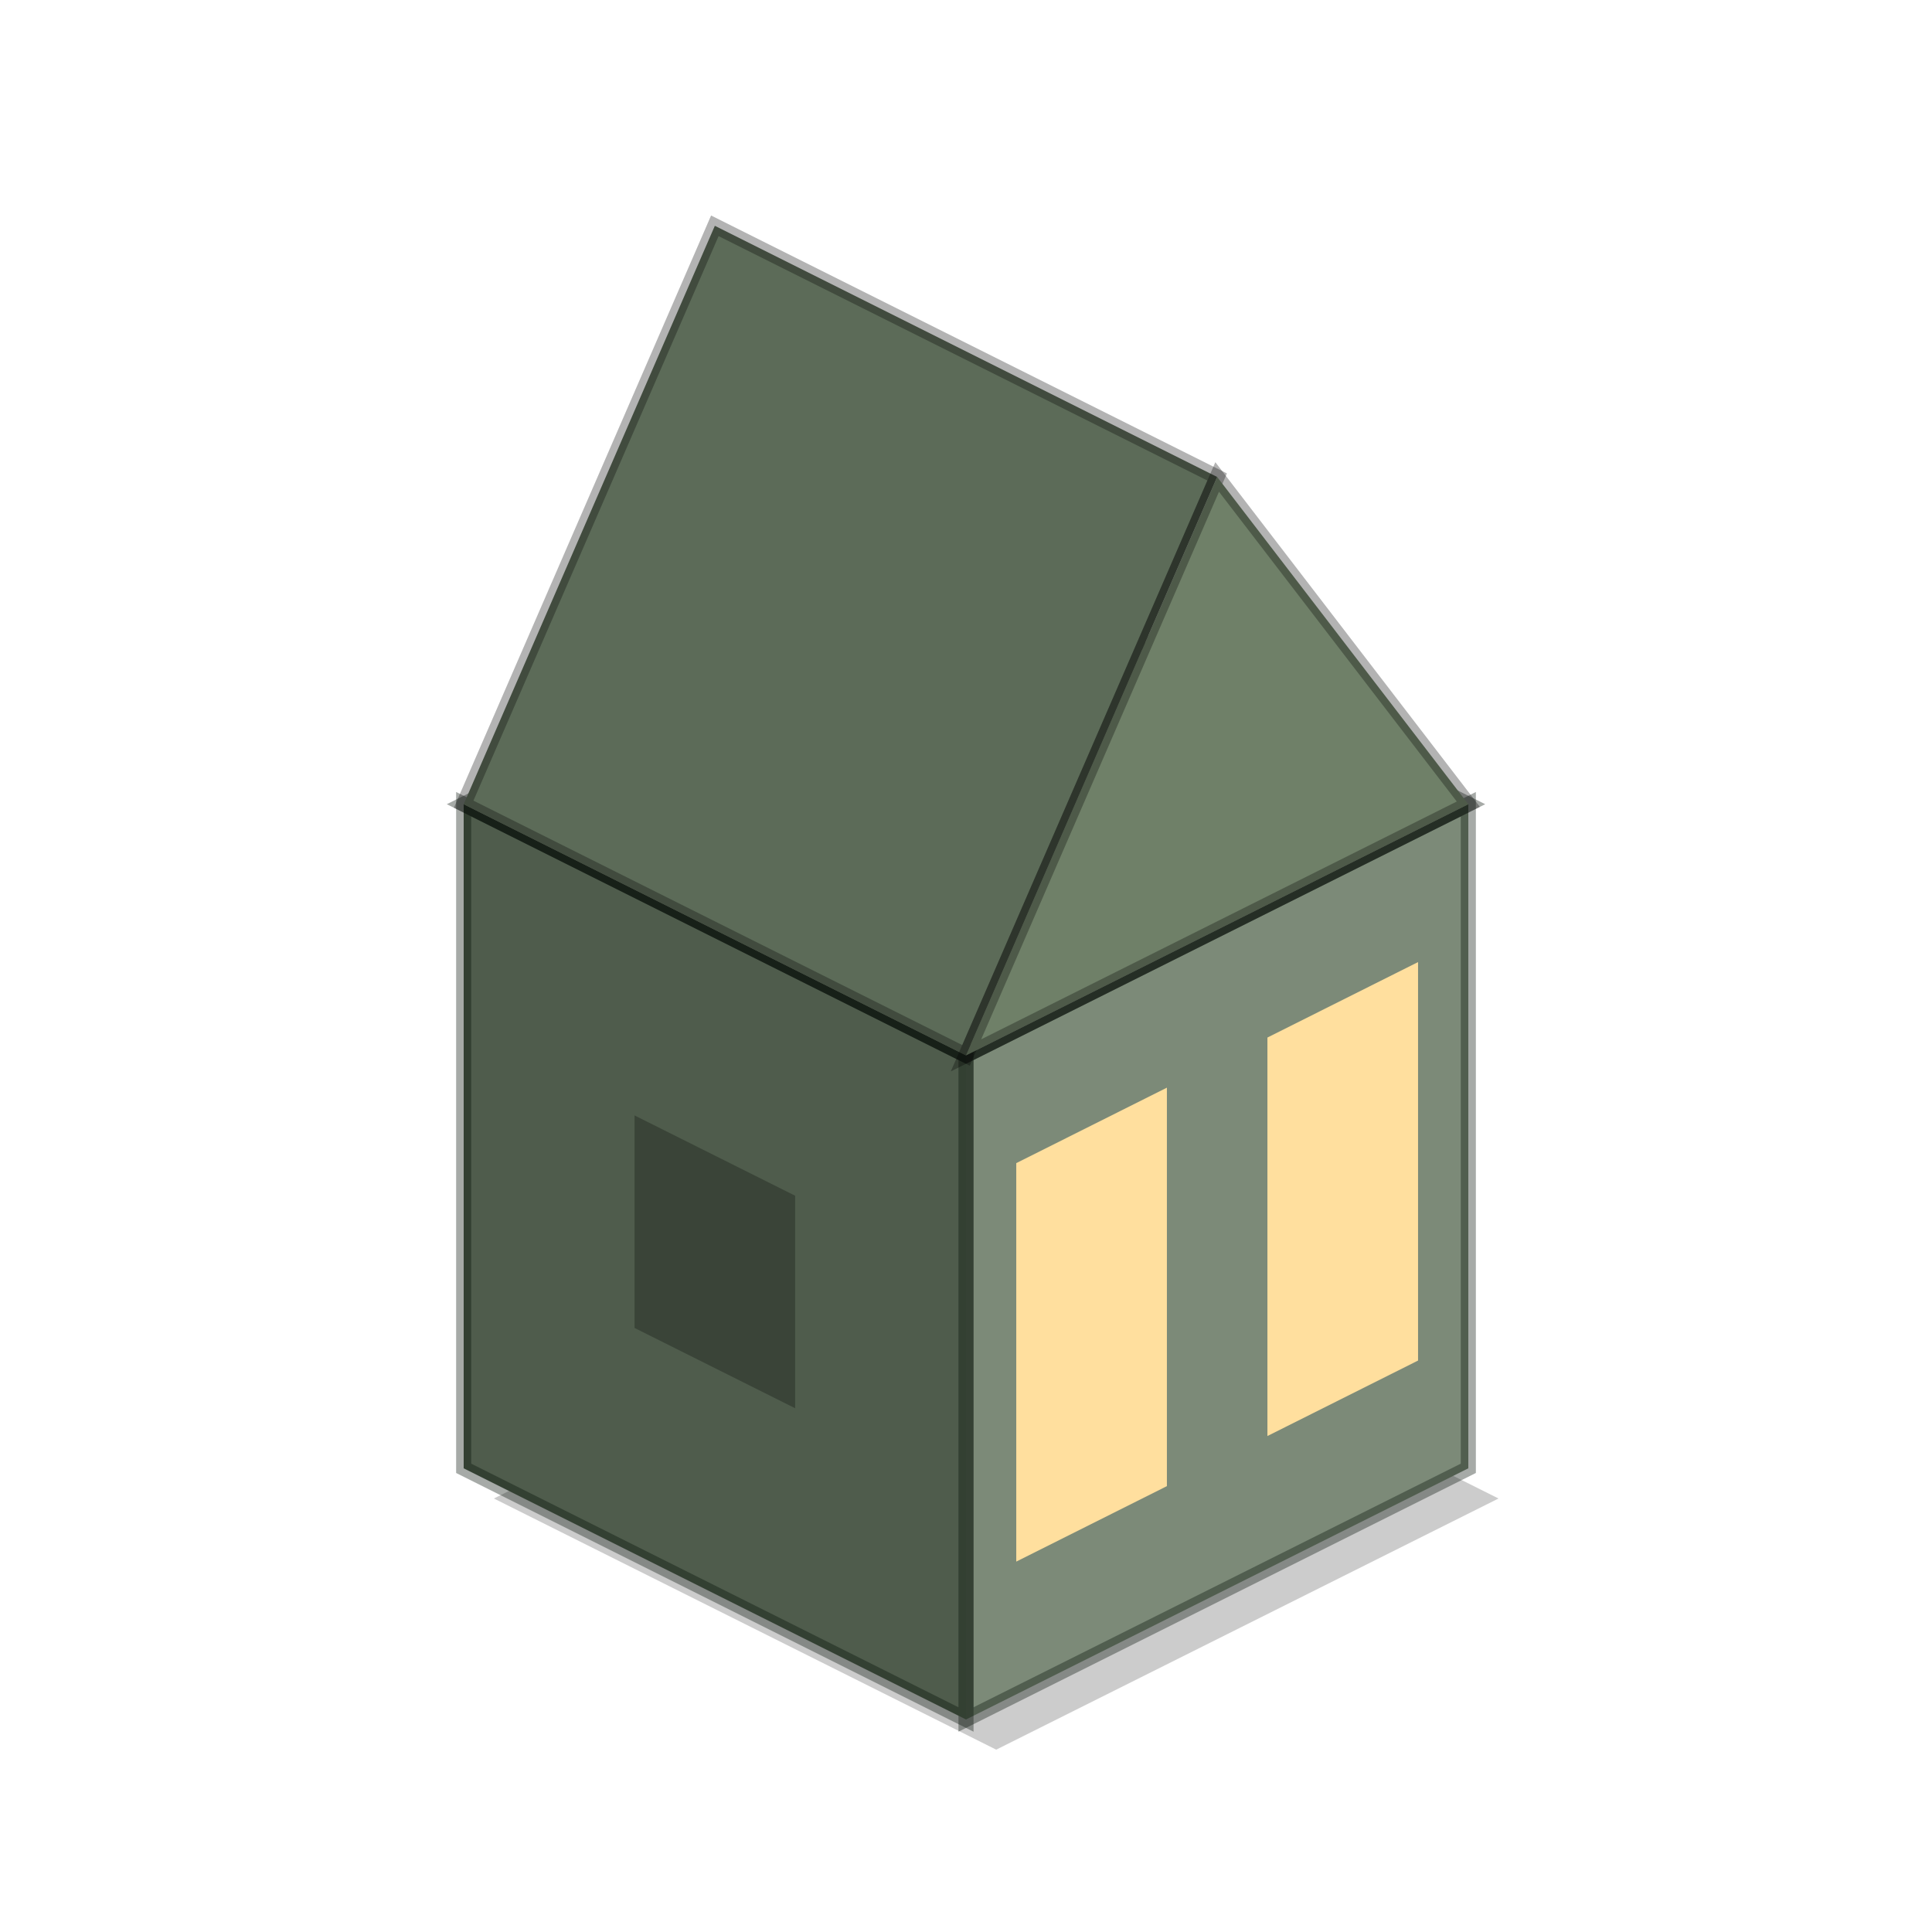
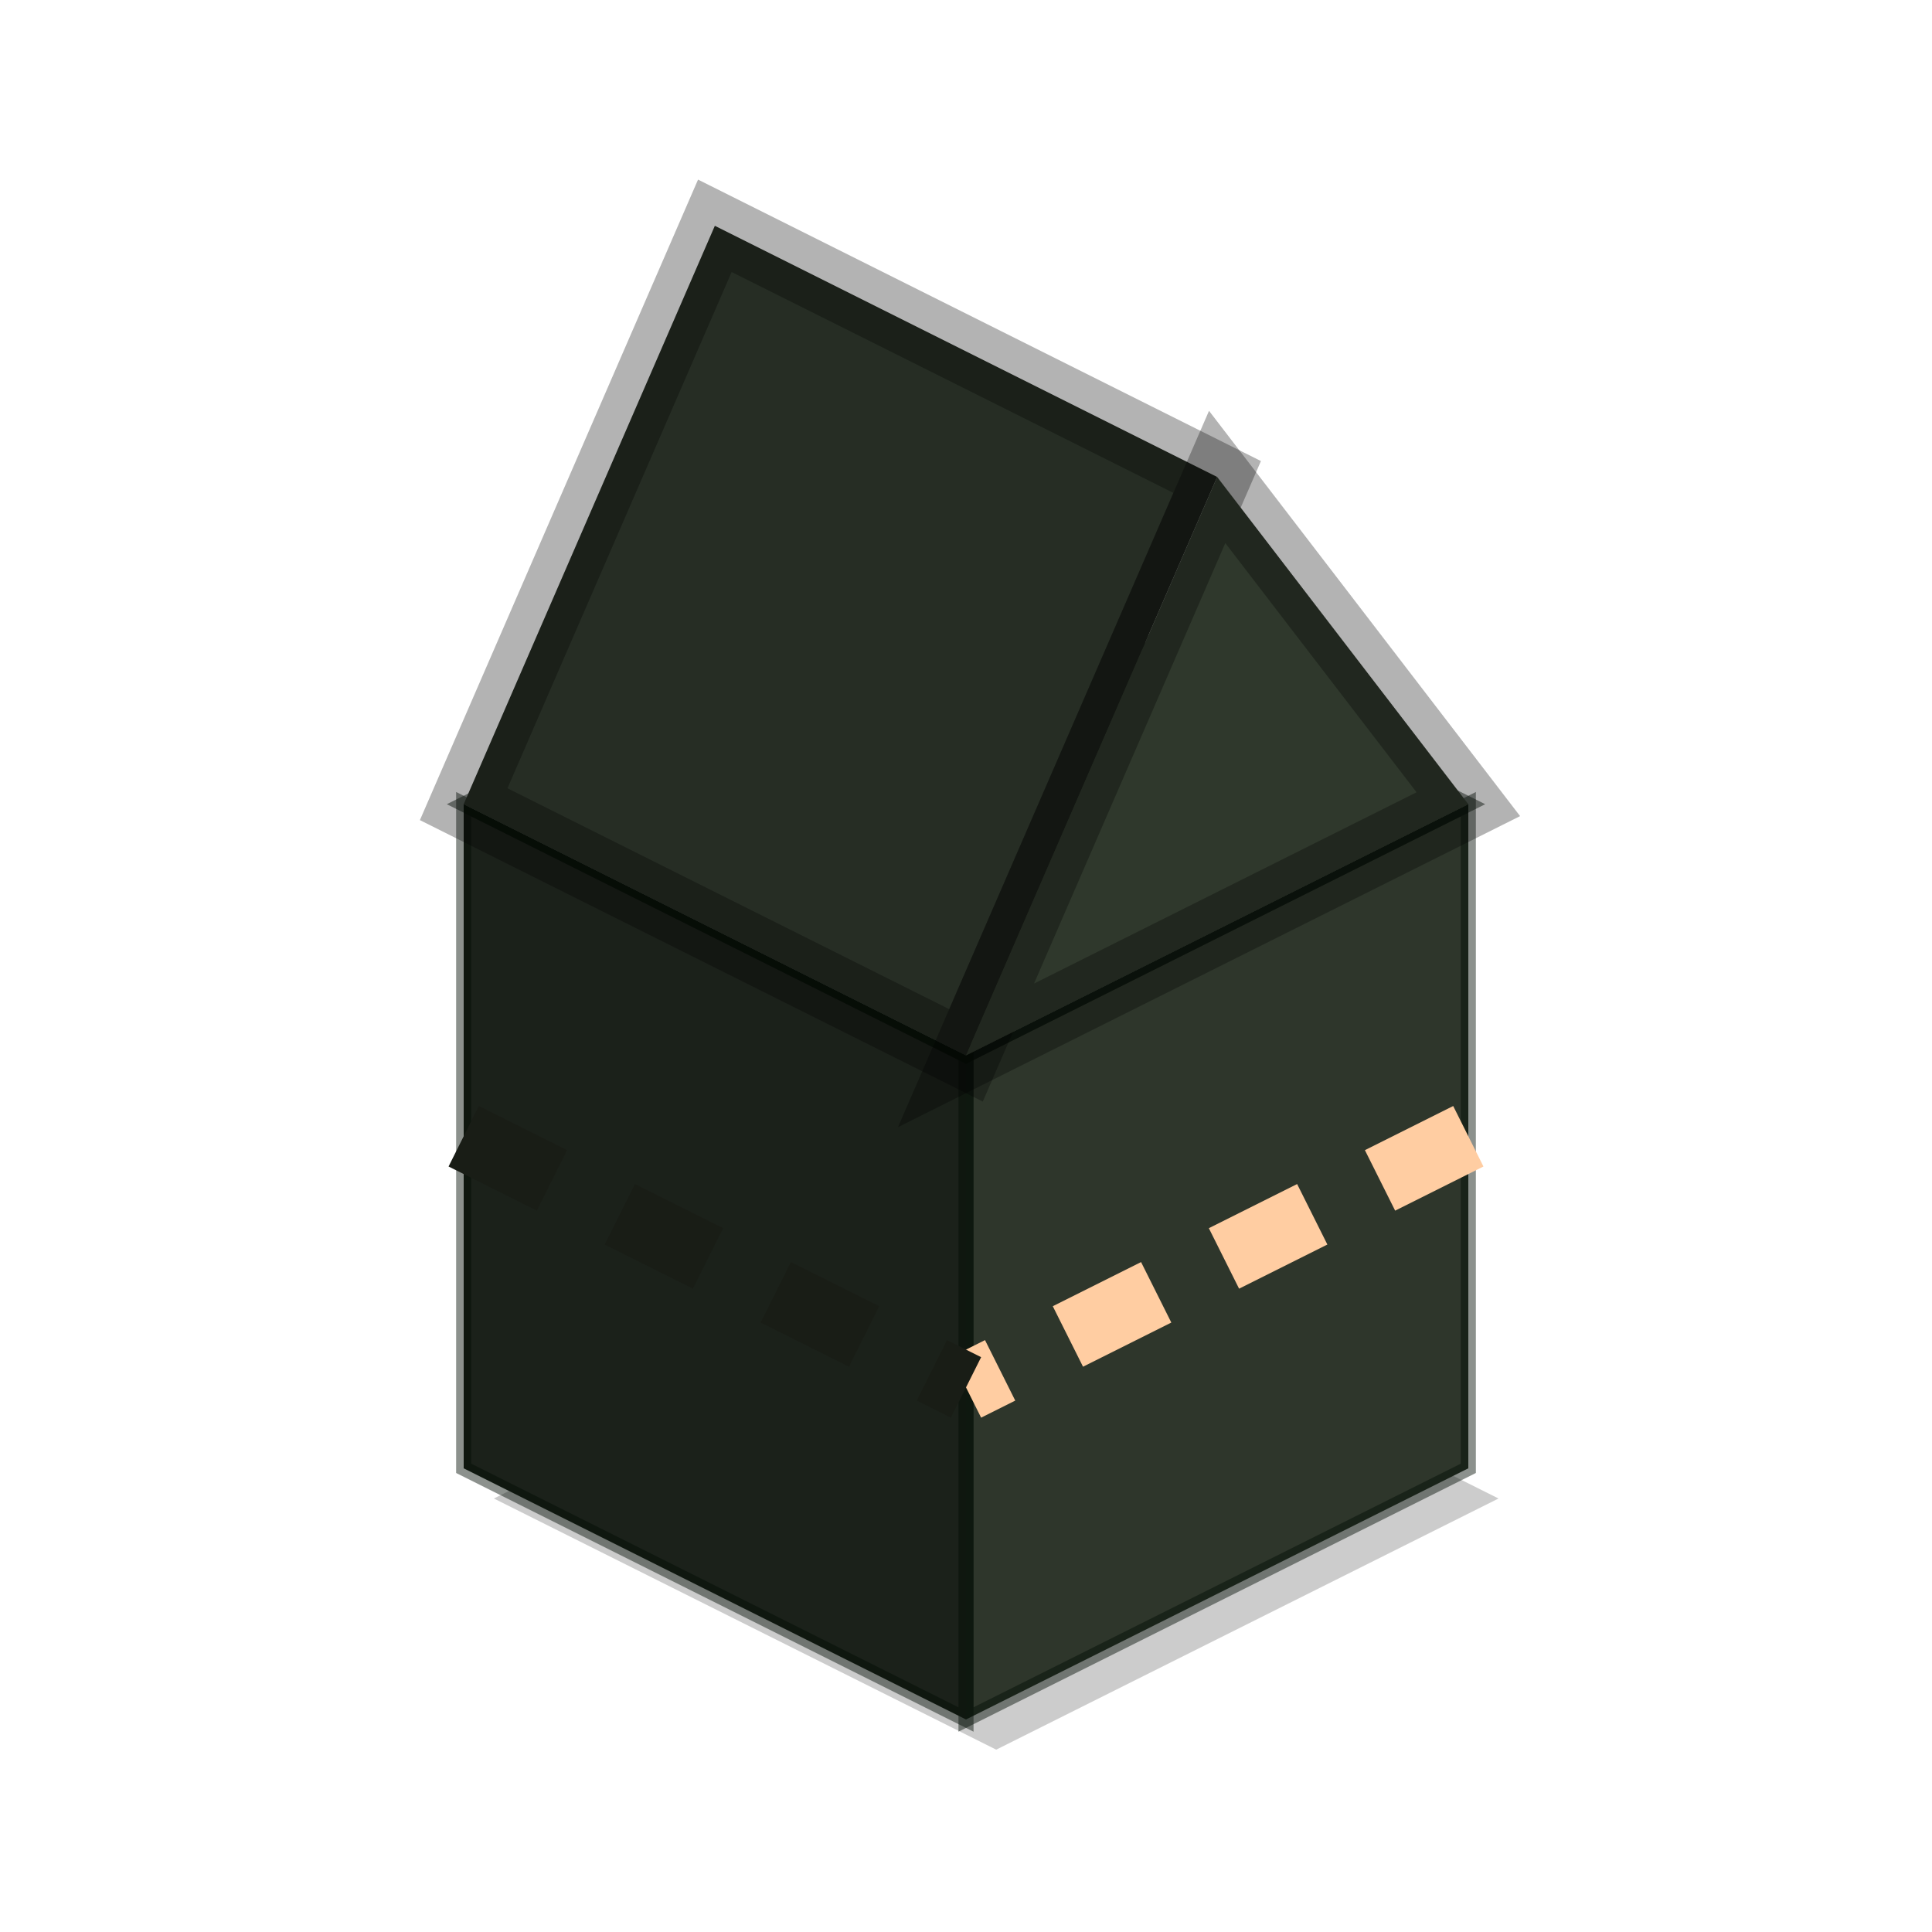
<svg xmlns="http://www.w3.org/2000/svg" version="1.1" width="128" height="128">
  <defs />
  <g>
    <path d="M66,82.64 L99.28,99.28 L66,115.92 L32.72,99.28 Z" fill="rgb(0,0,0)" fill-opacity="0.2" />
-     <path d="M97.28,97.28 L64,113.92 L64,69.92 L97.28,53.28 Z" fill="#7c8a78" />
-     <path d="M97.28,97.28 L64,113.92 L64,69.92 L97.28,53.28 Z" fill="none" stroke="rgb(0,12,4)" stroke-opacity="0.35" stroke-width="1" />
-     <path d="M30.72,97.28 L64,113.92 L64,69.92 L30.72,53.28 Z" fill="#4f5c4c" />
-     <path d="M30.72,97.28 L64,113.92 L64,69.92 L30.72,53.28 Z" fill="none" stroke="rgb(0,12,4)" stroke-opacity="0.35" stroke-width="1" />
-     <path d="M64,36.64 L97.28,53.28 L64,69.92 L30.72,53.28 Z" fill="#9aa893" />
-     <path d="M64,36.64 L97.28,53.28 L64,69.92 L30.72,53.28 Z" fill="none" stroke="rgb(0,12,4)" stroke-opacity="0.35" stroke-width="1" />
-     <path d="M93.95,63.74 L83.97,68.74 L83.97,95.14 L93.95,90.14 Z" fill="#ffdf9e" />
-     <path d="M77.31,72.06 L67.33,77.06 L67.33,103.46 L77.31,98.46 Z" fill="#ffdf9e" />
-     <path d="M42.04,73.9 L52.68,79.22 L52.68,93.3 L42.04,87.98 Z" fill="#3a4438" />
-     <path d="M30.72,53.28 L64,69.92 L80.64,31.6 L47.36,14.96 Z" fill="#5c6b58" />
-     <path d="M30.72,53.28 L64,69.92 L80.64,31.6 L47.36,14.96 Z" fill="none" stroke="rgb(0,0,0)" stroke-opacity="0.3" stroke-width="1" />
-     <path d="M97.28,53.28 L64,69.92 L80.64,31.6 Z" fill="#6f8068" />
-     <path d="M97.28,53.28 L64,69.92 L80.64,31.6 Z" fill="none" stroke="rgb(0,0,0)" stroke-opacity="0.3" stroke-width="1" />
+     <path d="M97.28,97.28 L64,113.92 L64,69.92 L97.28,53.28 Z" fill="#2e362b" />
+     <path d="M97.28,97.28 L64,113.92 L64,69.92 L97.28,53.28 Z" fill="none" stroke="rgb(0,12,4)" stroke-opacity="0.45" stroke-width="1" />
+     <path d="M30.72,97.28 L64,113.92 L64,69.92 L30.72,53.28 Z" fill="#1b211a" />
+     <path d="M30.72,97.28 L64,113.92 L64,69.92 L30.72,53.28 Z" fill="none" stroke="rgb(0,12,4)" stroke-opacity="0.45" stroke-width="1" />
+     <path d="M64,36.64 L97.28,53.28 L64,69.92 L30.72,53.28 Z" fill="#3f4a3a" />
+     <path d="M64,36.64 L97.28,53.28 L64,69.92 L30.72,53.28 Z" fill="none" stroke="rgb(0,12,4)" stroke-opacity="0.45" stroke-width="1" />
+     <path d="M97.28,75.28 L64,91.92" fill="none" stroke="rgb(255,205,162)" stroke-width="4.48" stroke-dasharray="6.54,5.02" />
+     <path d="M30.72,75.28 L64,91.92" fill="none" stroke="rgb(25,29,22)" stroke-width="4.48" stroke-dasharray="6.54,5.02" />
+     <path d="M30.72,53.28 L64,69.92 L80.64,31.6 L47.36,14.96 Z" fill="#262d24" />
+     <path d="M30.72,53.28 L64,69.92 L80.64,31.6 L47.36,14.96 Z" fill="none" stroke="rgb(0,0,0)" stroke-opacity="0.3" stroke-width="4.48" />
+     <path d="M97.28,53.28 L64,69.92 L80.64,31.6 Z" fill="#2f382c" />
+     <path d="M97.28,53.28 L64,69.92 L80.64,31.6 Z" fill="none" stroke="rgb(0,0,0)" stroke-opacity="0.3" stroke-width="4.48" />
  </g>
</svg>
